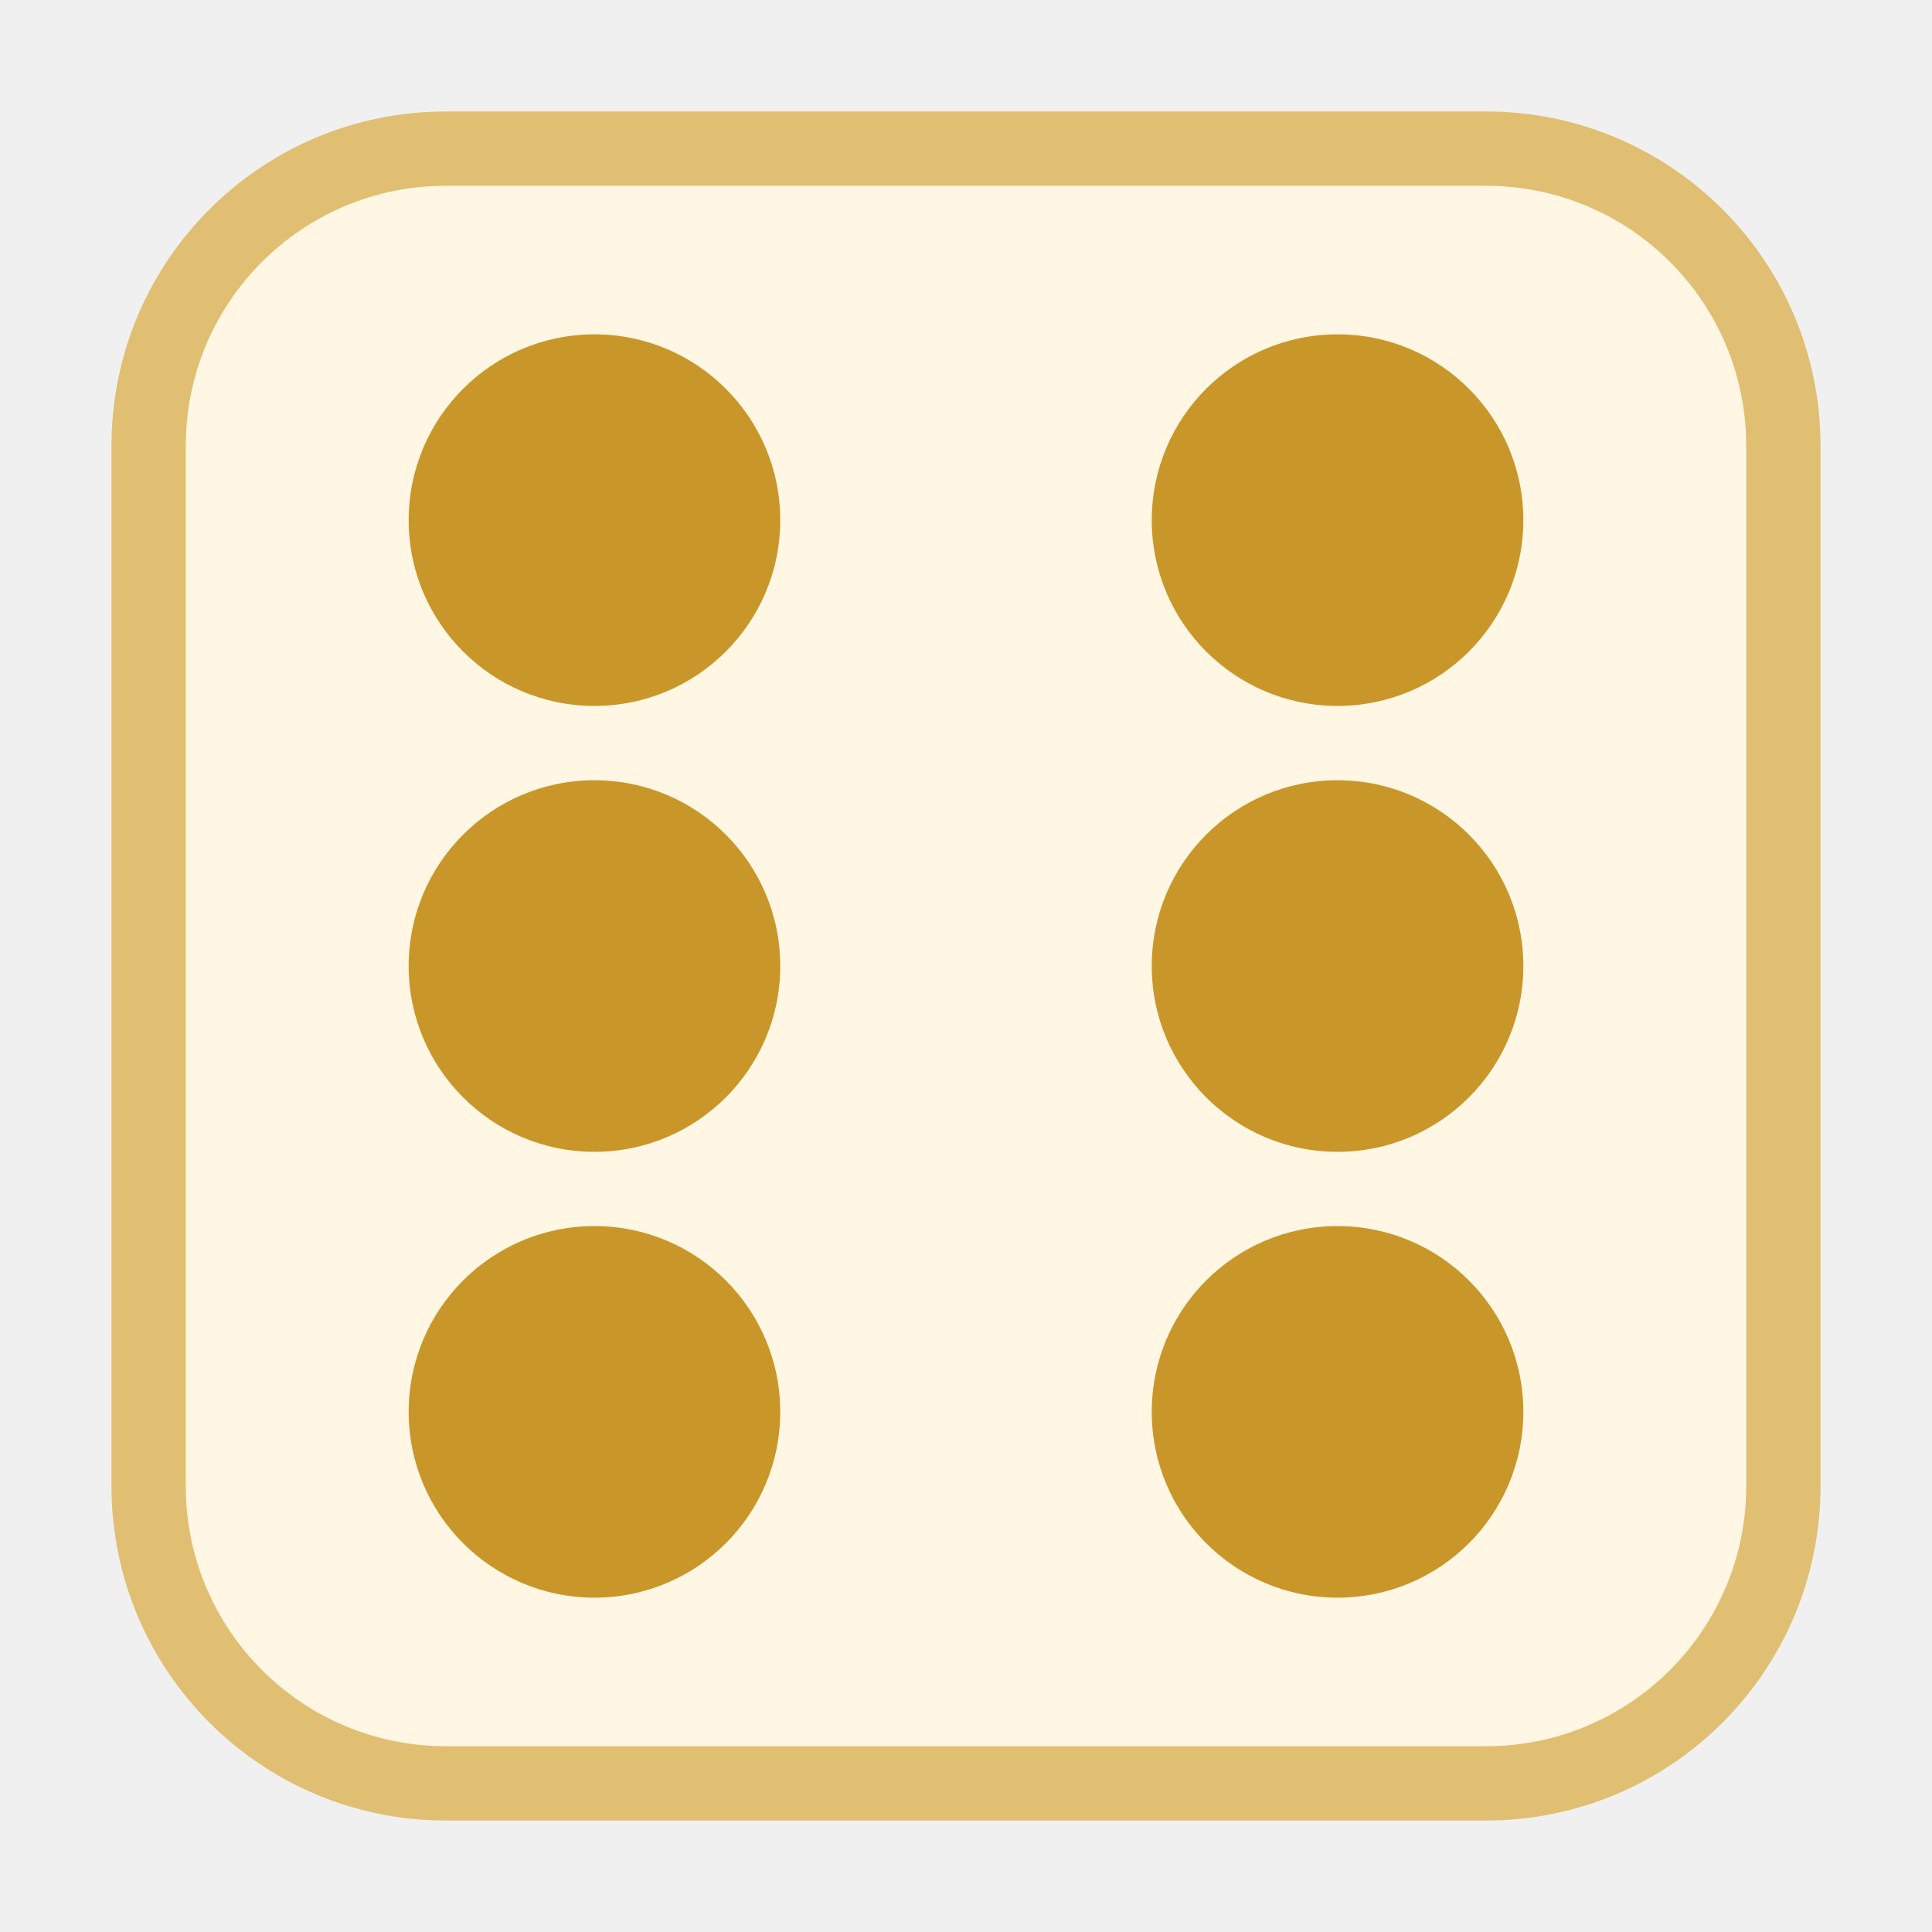
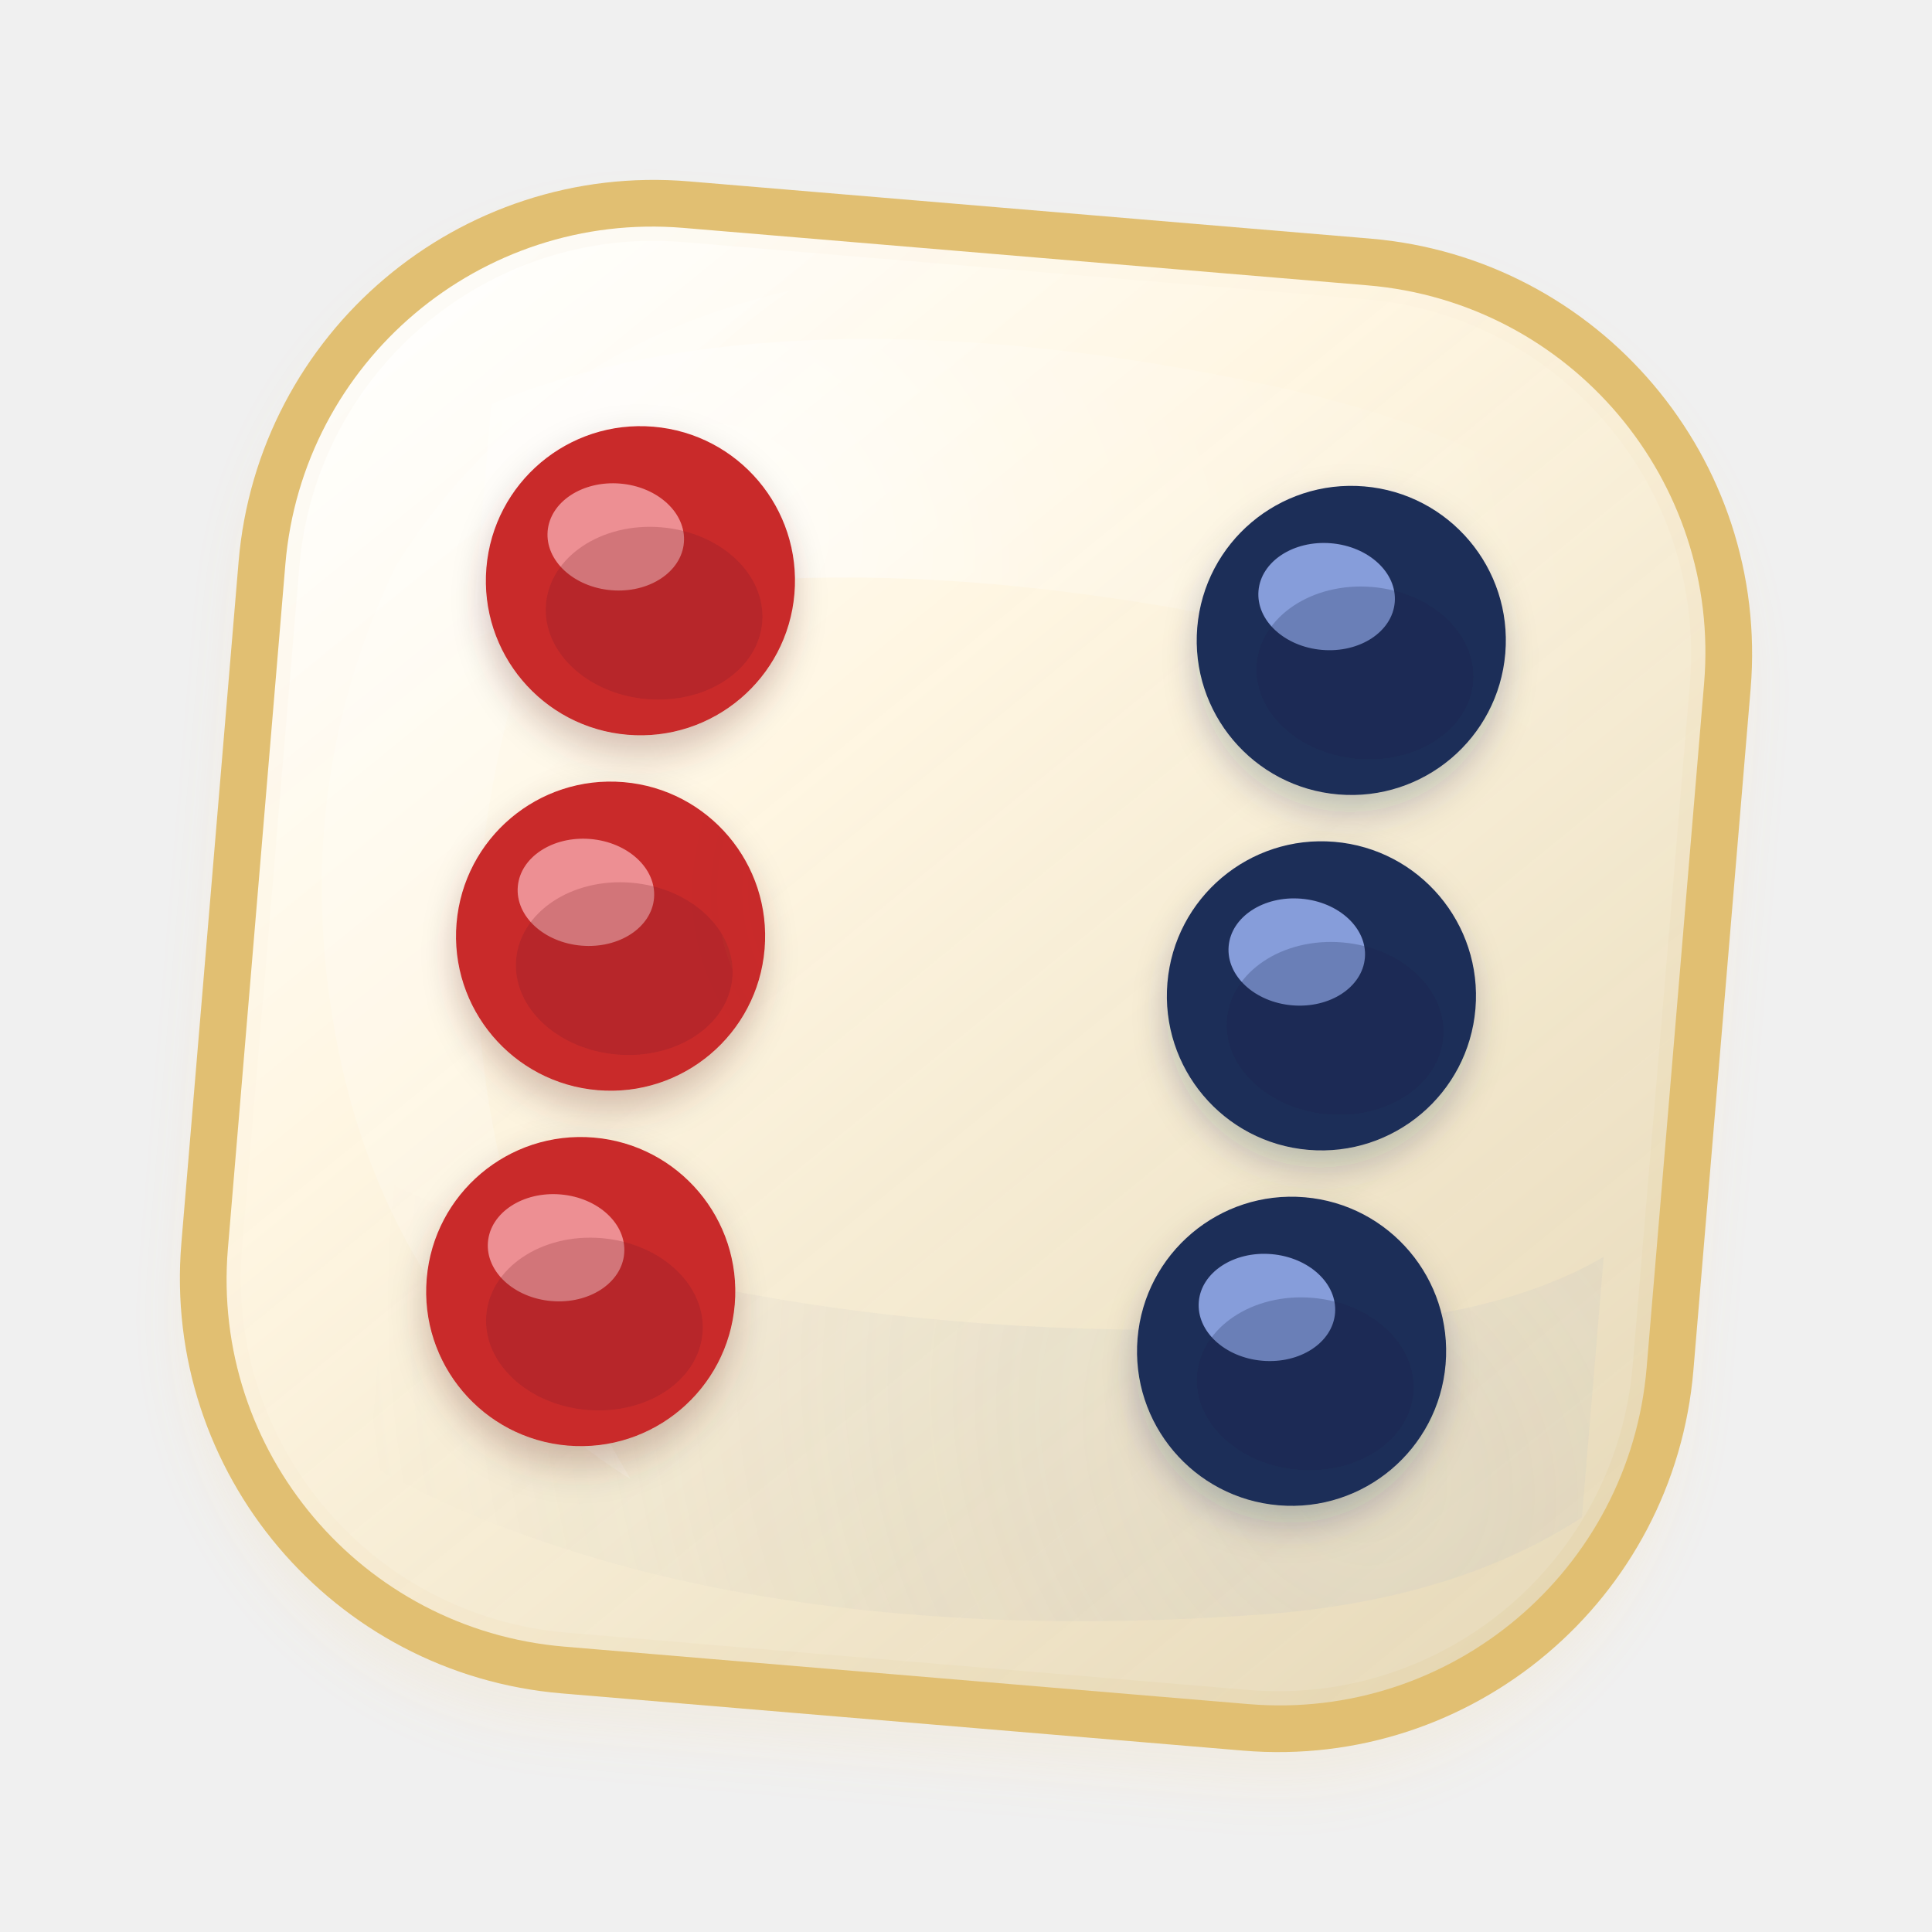
- <svg xmlns="http://www.w3.org/2000/svg" preserveAspectRatio="none" width="100%" height="100%" overflow="visible" style="display:block;" viewBox="0 0 25.997 25.997" fill="none">
-   <g>
-     <path d="M19.997 2H5.999C3.79 2 2 3.79 2 5.999V19.997C2 22.206 3.79 23.997 5.999 23.997H19.997C22.206 23.997 23.997 22.206 23.997 19.997V5.999C23.997 3.79 22.206 2 19.997 2Z" fill="#FFF6E3" stroke="#E1BF72" stroke-width="1" />
-     <path d="M7.999 9.499C9.38 9.499 10.499 8.38 10.499 6.999C10.499 5.619 9.38 4.499 7.999 4.499C6.619 4.499 5.499 5.619 5.499 6.999C5.499 8.38 6.619 9.499 7.999 9.499Z" fill="#C99729" />
-     <path d="M17.998 9.499C19.379 9.499 20.498 8.38 20.498 6.999C20.498 5.619 19.379 4.499 17.998 4.499C16.617 4.499 15.498 5.619 15.498 6.999C15.498 8.38 16.617 9.499 17.998 9.499Z" fill="#C99729" />
-     <path d="M7.999 15.499C9.38 15.499 10.499 14.379 10.499 12.999C10.499 11.618 9.38 10.499 7.999 10.499C6.619 10.499 5.499 11.618 5.499 12.999C5.499 14.379 6.619 15.499 7.999 15.499Z" fill="#C99729" />
-     <path d="M17.998 15.499C19.379 15.499 20.498 14.379 20.498 12.999C20.498 11.618 19.379 10.499 17.998 10.499C16.617 10.499 15.498 11.618 15.498 12.999C15.498 14.379 16.617 15.499 17.998 15.499Z" fill="#C99729" />
-     <path d="M7.999 21.498C9.38 21.498 10.499 20.379 10.499 18.998C10.499 17.617 9.38 16.498 7.999 16.498C6.619 16.498 5.499 17.617 5.499 18.998C5.499 20.379 6.619 21.498 7.999 21.498Z" fill="#C99729" />
-     <path d="M17.998 21.498C19.379 21.498 20.498 20.379 20.498 18.998C20.498 17.617 19.379 16.498 17.998 16.498C16.617 16.498 15.498 17.617 15.498 18.998C15.498 20.379 16.617 21.498 17.998 21.498Z" fill="#C99729" />
+ <svg xmlns="http://www.w3.org/2000/svg" preserveAspectRatio="xMidYMid meet" width="100%" height="100%" viewBox="0 0 26 26" fill="none">
+   <defs>
+     <linearGradient id="dieTopLight" x1="4.9" y1="4.6" x2="21.1" y2="21.4" gradientUnits="userSpaceOnUse">
+       <stop offset="0" stop-color="#FFFFFF" stop-opacity="0.94" />
+       <stop offset="0.34" stop-color="#FFF6E3" stop-opacity="0.98" />
+       <stop offset="1" stop-color="#E6D9B8" stop-opacity="0.92" />
+     </linearGradient>
+     <radialGradient id="bodyGloss" cx="0" cy="0" r="1" gradientUnits="userSpaceOnUse" gradientTransform="translate(9.4 7.2) rotate(37.8) scale(12.6 10.2)">
+       <stop offset="0" stop-color="#FFFFFF" stop-opacity="0.84" />
+       <stop offset="0.36" stop-color="#FFFFFF" stop-opacity="0.3" />
+       <stop offset="1" stop-color="#FFFFFF" stop-opacity="0" />
+     </radialGradient>
+     <radialGradient id="bodyDepth" cx="0" cy="0" r="1" gradientUnits="userSpaceOnUse" gradientTransform="translate(18.7 19.2) rotate(-128.4) scale(14.8 12.6)">
+       <stop offset="0" stop-color="#B8C2D3" stop-opacity="0.18" />
+       <stop offset="1" stop-color="#7E8796" stop-opacity="0" />
+     </radialGradient>
+     <radialGradient id="pipGloss" cx="0" cy="0" r="1" gradientUnits="userSpaceOnUse" gradientTransform="translate(12.38 11.94) rotate(134.6) scale(3.34 3.2)">
+       <stop offset="0" stop-color="#FFFFFF" stop-opacity="0.22" />
+       <stop offset="0.48" stop-color="#FFFFFF" stop-opacity="0.08" />
+       <stop offset="1" stop-color="#000000" stop-opacity="0" />
+     </radialGradient>
+     <filter id="dieShadow" x="-44%" y="-44%" width="188%" height="200%" color-interpolation-filters="sRGB">
+       <feDropShadow dx="0" dy="1.9" stdDeviation="1.42" flood-color="#000000" flood-opacity="0.2" />
+       <feDropShadow dx="0" dy="0.5" stdDeviation="0.32" flood-color="#F2C86F" flood-opacity="0.1" />
+     </filter>
+     <filter id="innerShadow" x="-20%" y="-20%" width="140%" height="140%" color-interpolation-filters="sRGB">
+       <feOffset dx="0" dy="0.45" />
+       <feGaussianBlur stdDeviation="0.58" />
+       <feComposite in2="SourceAlpha" operator="arithmetic" k2="-1" k3="1" />
+       <feColorMatrix type="matrix" values="0 0 0 0 0.34 0 0 0 0 0.28 0 0 0 0 0.18 0 0 0 0.18 0" />
+       <feBlend in2="SourceGraphic" mode="multiply" />
+     </filter>
+     <filter id="pipShadow-0" x="-120%" y="-120%" width="340%" height="340%" color-interpolation-filters="sRGB">
+       <feDropShadow dx="0" dy="0.24" stdDeviation="0.24" flood-color="#4A151A" flood-opacity="0.24" />
+     </filter>
+     <filter id="pipShadow-1" x="-120%" y="-120%" width="340%" height="340%" color-interpolation-filters="sRGB">
+       <feDropShadow dx="0" dy="0.24" stdDeviation="0.24" flood-color="#132448" flood-opacity="0.24" />
+     </filter>
+     <filter id="pipShadow-2" x="-120%" y="-120%" width="340%" height="340%" color-interpolation-filters="sRGB">
+       <feDropShadow dx="0" dy="0.24" stdDeviation="0.24" flood-color="#4A151A" flood-opacity="0.24" />
+     </filter>
+     <filter id="pipShadow-3" x="-120%" y="-120%" width="340%" height="340%" color-interpolation-filters="sRGB">
+       <feDropShadow dx="0" dy="0.24" stdDeviation="0.24" flood-color="#132448" flood-opacity="0.24" />
+     </filter>
+     <filter id="pipShadow-4" x="-120%" y="-120%" width="340%" height="340%" color-interpolation-filters="sRGB">
+       <feDropShadow dx="0" dy="0.24" stdDeviation="0.24" flood-color="#4A151A" flood-opacity="0.24" />
+     </filter>
+     <filter id="pipShadow-5" x="-120%" y="-120%" width="340%" height="340%" color-interpolation-filters="sRGB">
+       <feDropShadow dx="0" dy="0.24" stdDeviation="0.24" flood-color="#132448" flood-opacity="0.24" />
+     </filter>
+   </defs>
+   <g filter="url(#dieShadow)" transform="rotate(4.8 13 13)">
+     <rect x="3.2" y="3.2" width="19.6" height="19.6" rx="5.2" fill="#FFF6E3" stroke="#E1BF72" stroke-width="0.82" />
+     <rect x="3.42" y="3.42" width="19.16" height="19.16" rx="4.96" fill="url(#dieTopLight)" />
+     <path d="M6 6C8.42 4.74 12.04 4.3 16.48 4.88C18.96 5.2 20.62 5.92 21.64 7.1V10.24C20.62 9.12 18.96 8.38 16.48 8.08C12.04 7.54 8.42 7.96 6 9.18V6Z" fill="url(#bodyGloss)" opacity="0.74" />
+     <path d="M5.56 16.58C8.82 17.76 13.1 18.12 18.24 17.42C19.72 17.22 20.98 16.82 21.88 16.18V19.7C20.86 20.5 19.48 21.08 17.72 21.36C12.76 22.14 8.64 21.76 5.56 20.36V16.58Z" fill="url(#bodyDepth)" opacity="0.86" />
+     <path d="M4.9 8.28C5.92 6.28 7.6 4.86 9.88 4.14C7.84 5.8 6.66 8.28 6.42 11.44C6.2 14.56 7.1 17.5 9.08 20.26C6.86 19.1 5.38 17.24 4.68 14.84C4.02 12.56 4.1 10.4 4.9 8.28Z" fill="#FFFFFF" opacity="0.18" />
+     <rect x="3.58" y="3.58" width="18.84" height="18.84" rx="4.86" filter="url(#innerShadow)" fill="transparent" />
+     <g filter="url(#pipShadow-0)">
+       <circle cx="8.2" cy="8.2" r="2.08" fill="#C92A2A" />
+       <ellipse cx="7.82" cy="7.64" rx="0.92" ry="0.72" fill="#F19A9E" opacity="0.9" />
+       <ellipse cx="8.42" cy="8.62" rx="1.46" ry="1.16" fill="#7E2026" opacity="0.24" />
+       <circle cx="8.2" cy="8.2" r="2.08" fill="url(#pipGloss)" opacity="0.34" />
+     </g>
+     <g filter="url(#pipShadow-1)">
+       <circle cx="17.8" cy="8.2" r="2.08" fill="#1F2E58" />
+       <ellipse cx="17.42" cy="7.64" rx="0.92" ry="0.72" fill="#91A8E8" opacity="0.9" />
+       <ellipse cx="18.02" cy="8.62" rx="1.46" ry="1.16" fill="#142146" opacity="0.24" />
+       <circle cx="17.8" cy="8.2" r="2.08" fill="url(#pipGloss)" opacity="0.34" />
+     </g>
+     <g filter="url(#pipShadow-2)">
+       <circle cx="8.2" cy="13" r="2.08" fill="#C92A2A" />
+       <ellipse cx="7.82" cy="12.44" rx="0.92" ry="0.72" fill="#F19A9E" opacity="0.9" />
+       <ellipse cx="8.42" cy="13.42" rx="1.46" ry="1.16" fill="#7E2026" opacity="0.24" />
+       <circle cx="8.2" cy="13" r="2.08" fill="url(#pipGloss)" opacity="0.34" />
+     </g>
+     <g filter="url(#pipShadow-3)">
+       <circle cx="17.8" cy="13" r="2.08" fill="#1F2E58" />
+       <ellipse cx="17.42" cy="12.44" rx="0.92" ry="0.72" fill="#91A8E8" opacity="0.9" />
+       <ellipse cx="18.02" cy="13.42" rx="1.46" ry="1.16" fill="#142146" opacity="0.24" />
+       <circle cx="17.8" cy="13" r="2.08" fill="url(#pipGloss)" opacity="0.34" />
+     </g>
+     <g filter="url(#pipShadow-4)">
+       <circle cx="8.2" cy="17.8" r="2.08" fill="#C92A2A" />
+       <ellipse cx="7.82" cy="17.24" rx="0.92" ry="0.72" fill="#F19A9E" opacity="0.9" />
+       <ellipse cx="8.42" cy="18.22" rx="1.46" ry="1.16" fill="#7E2026" opacity="0.24" />
+       <circle cx="8.2" cy="17.8" r="2.08" fill="url(#pipGloss)" opacity="0.34" />
+     </g>
+     <g filter="url(#pipShadow-5)">
+       <circle cx="17.8" cy="17.8" r="2.08" fill="#1F2E58" />
+       <ellipse cx="17.42" cy="17.24" rx="0.92" ry="0.72" fill="#91A8E8" opacity="0.9" />
+       <ellipse cx="18.02" cy="18.22" rx="1.46" ry="1.16" fill="#142146" opacity="0.24" />
+       <circle cx="17.8" cy="17.8" r="2.08" fill="url(#pipGloss)" opacity="0.34" />
+     </g>
  </g>
</svg>
